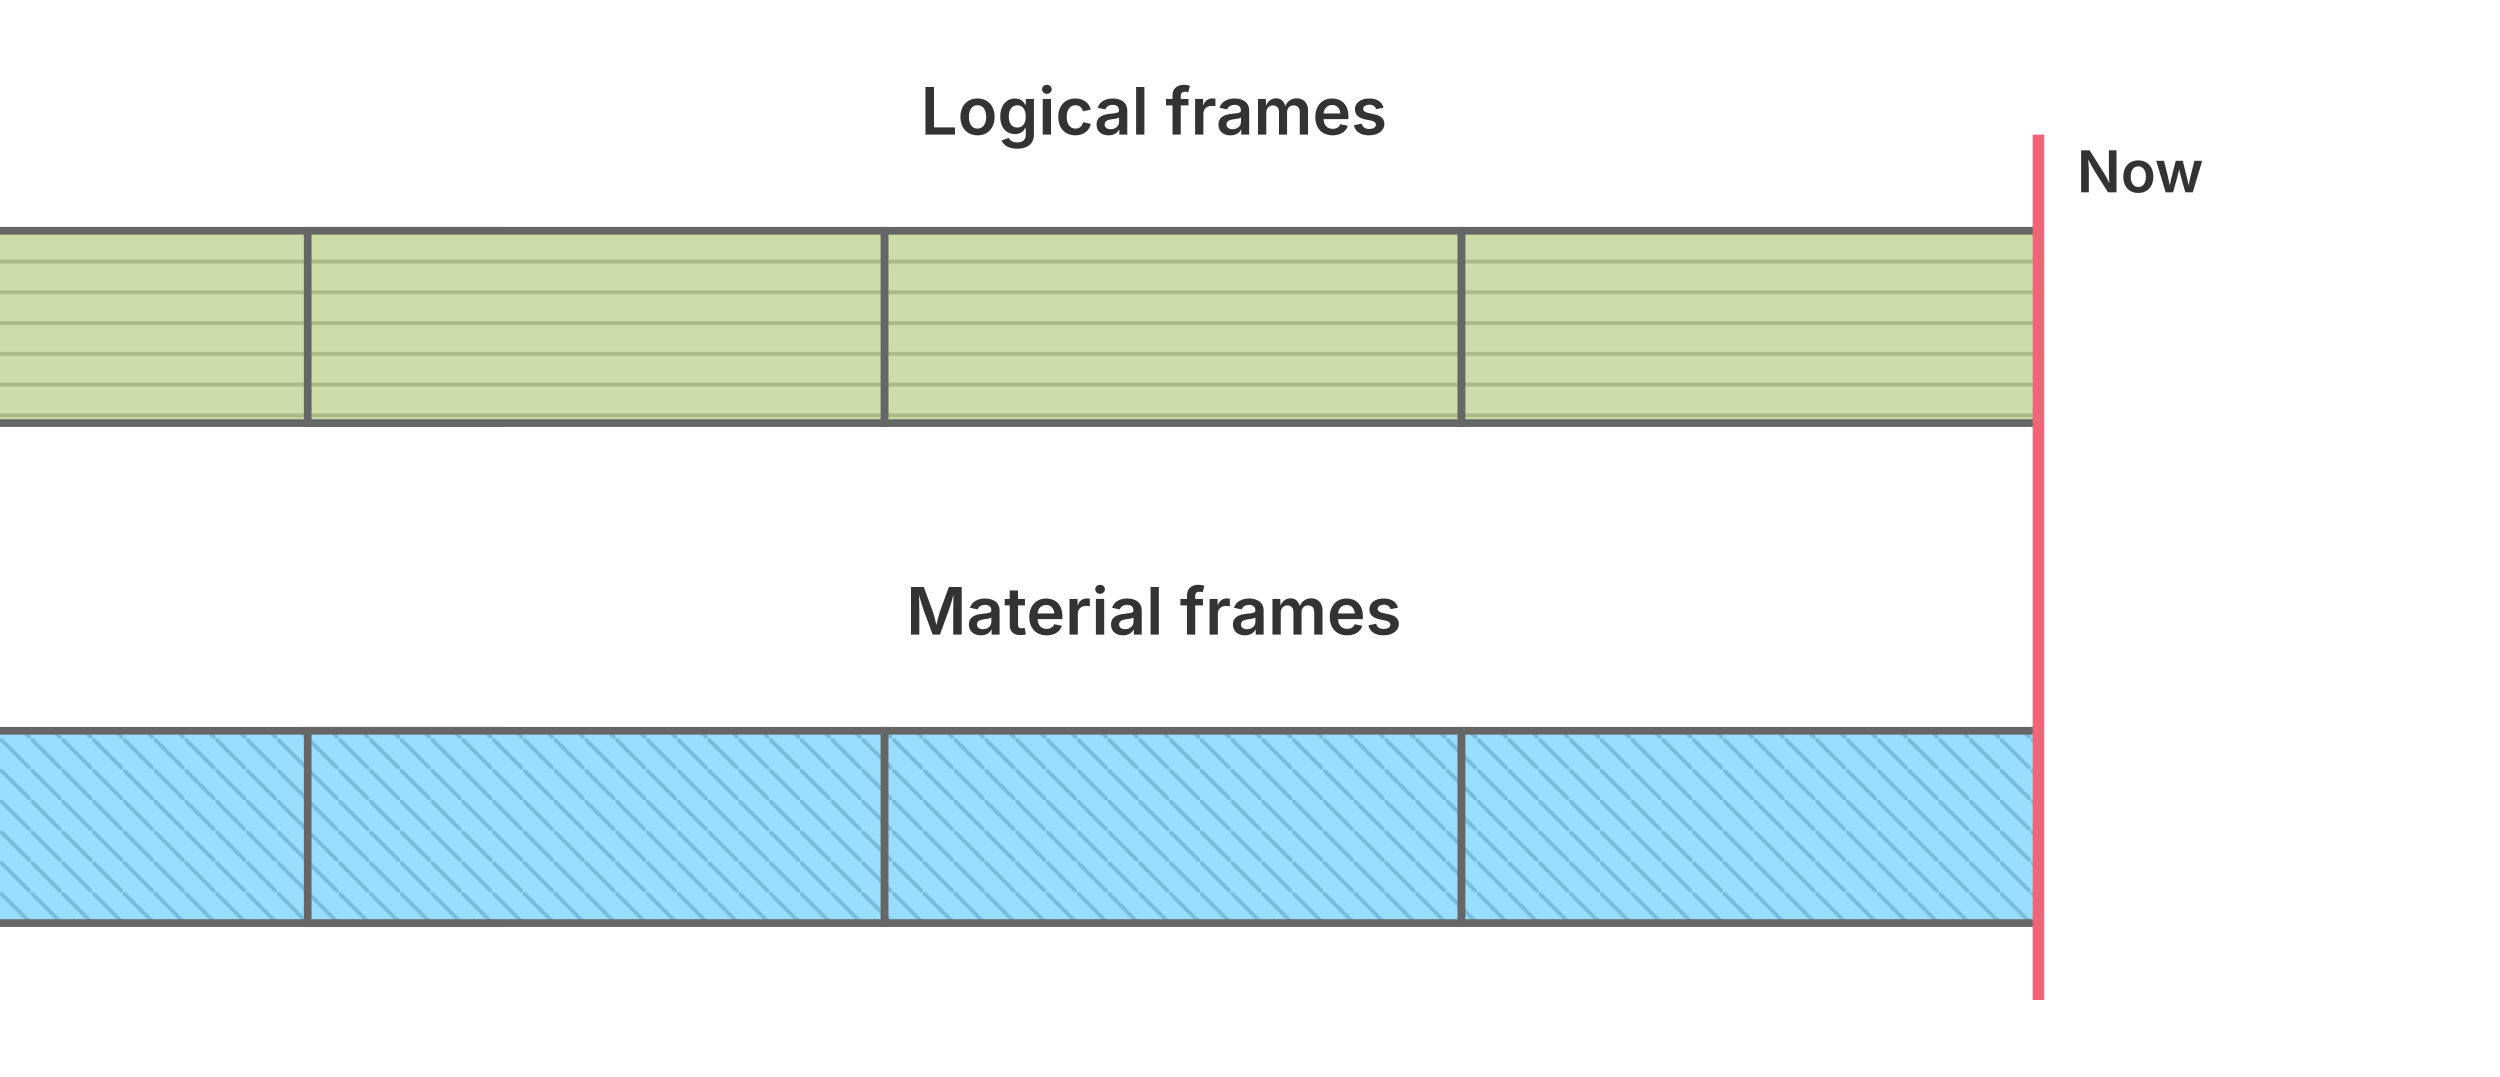
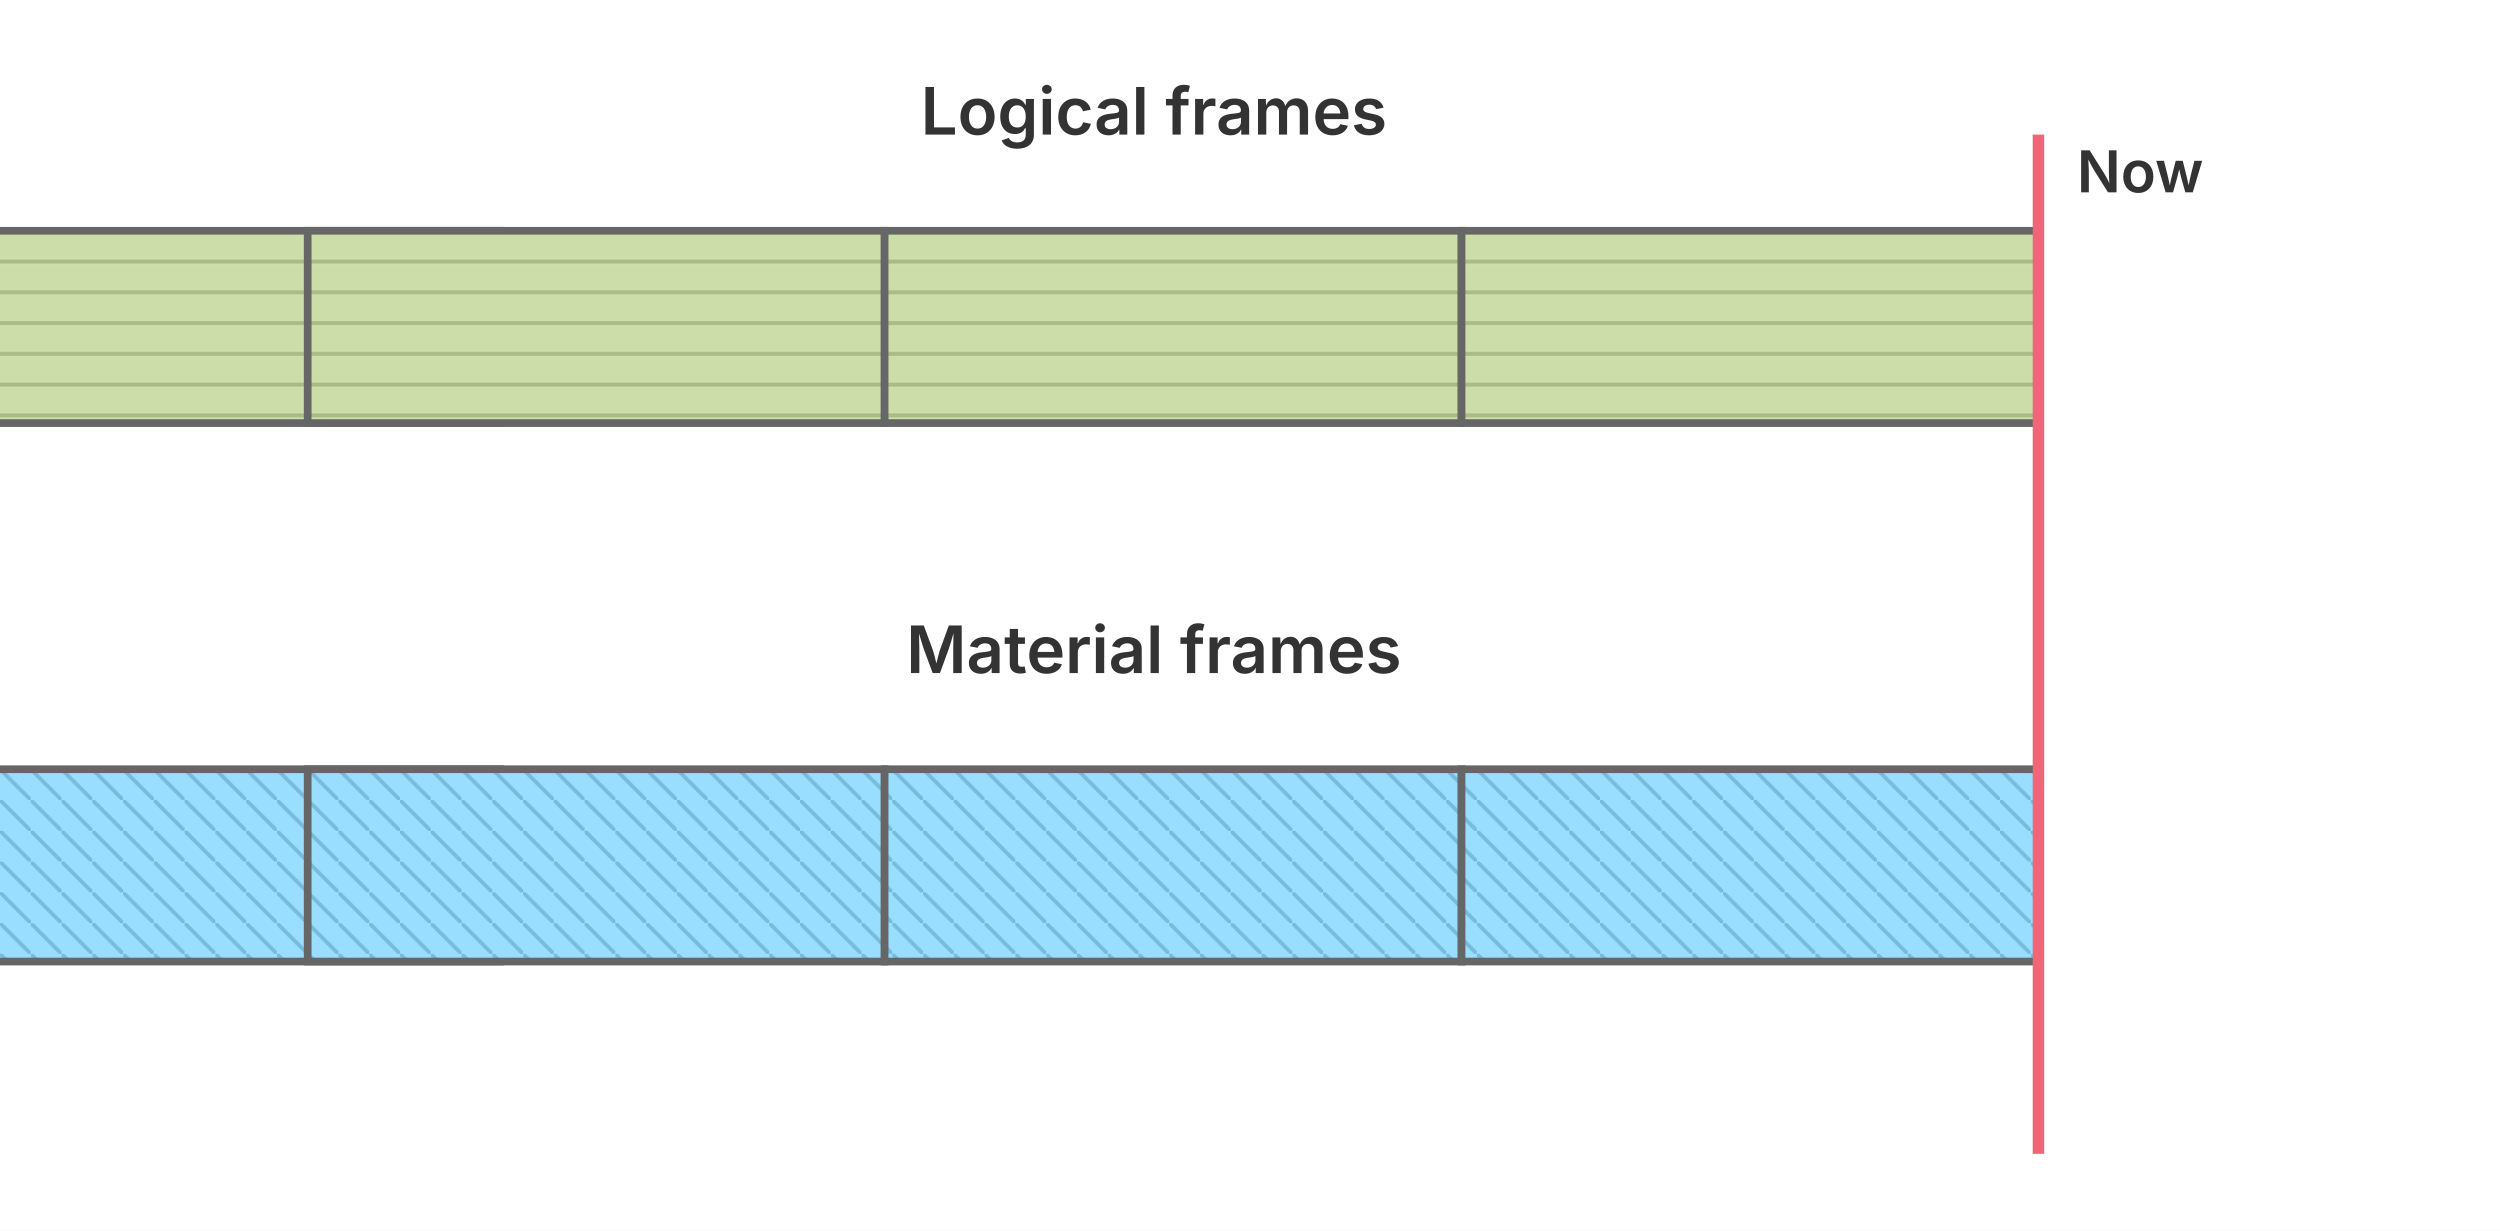
- <svg xmlns="http://www.w3.org/2000/svg" width="650" height="280">
-   <rect width="650" height="280" fill="#FFFFFF" />
+ <svg xmlns="http://www.w3.org/2000/svg" width="650" height="320">
+   <rect width="650" height="320" fill="#FFFFFF" />
  <defs>
    <pattern id="logical" patternUnits="userSpaceOnUse" width="8" height="8">
      <rect width="8" height="8" fill="#CCDDAA" />
      <line x1="0" y1="4" x2="8" y2="4" stroke="#AABB88" stroke-width="1" />
    </pattern>
    <pattern id="material" patternUnits="userSpaceOnUse" width="8" height="8">
      <rect width="8" height="8" fill="#99DDFF" />
      <line x1="0" y1="0" x2="8" y2="8" stroke="#77BBDD" stroke-width="1" />
    </pattern>
  </defs>
  <text x="300" y="35" text-anchor="middle" font-family="'Inter', 'Segoe UI', system-ui, sans-serif" font-size="17" font-weight="600" fill="#333333">Logical frames</text>
  <rect x="-20" y="60" width="150" height="50" fill="url(#logical)" stroke="#666666" stroke-width="2" />
  <rect x="80" y="60" width="150" height="50" fill="url(#logical)" stroke="#666666" stroke-width="2" />
  <rect x="230" y="60" width="150" height="50" fill="url(#logical)" stroke="#666666" stroke-width="2" />
  <rect x="380" y="60" width="150" height="50" fill="url(#logical)" stroke="#666666" stroke-width="2" />
-   <text x="300" y="165" text-anchor="middle" font-family="'Inter', 'Segoe UI', system-ui, sans-serif" font-size="17" font-weight="600" fill="#333333">Material frames</text>
-   <rect x="-20" y="190" width="150" height="50" fill="url(#material)" stroke="#666666" stroke-width="2" />
-   <rect x="80" y="190" width="150" height="50" fill="url(#material)" stroke="#666666" stroke-width="2" />
-   <rect x="230" y="190" width="150" height="50" fill="url(#material)" stroke="#666666" stroke-width="2" />
-   <rect x="380" y="190" width="150" height="50" fill="url(#material)" stroke="#666666" stroke-width="2" />
-   <line x1="530" y1="35" x2="530" y2="260" stroke="#EE6677" stroke-width="3" />
+   <text x="300" y="175" text-anchor="middle" font-family="'Inter', 'Segoe UI', system-ui, sans-serif" font-size="17" font-weight="600" fill="#333333">Material frames</text>
+   <rect x="-20" y="200" width="150" height="50" fill="url(#material)" stroke="#666666" stroke-width="2" />
+   <rect x="80" y="200" width="150" height="50" fill="url(#material)" stroke="#666666" stroke-width="2" />
+   <rect x="230" y="200" width="150" height="50" fill="url(#material)" stroke="#666666" stroke-width="2" />
+   <rect x="380" y="200" width="150" height="50" fill="url(#material)" stroke="#666666" stroke-width="2" />
+   <line x1="530" y1="35" x2="530" y2="300" stroke="#EE6677" stroke-width="3" />
  <text x="540" y="50" font-family="'Inter', 'Segoe UI', system-ui, sans-serif" font-size="15" font-weight="600" fill="#333333">Now</text>
</svg>
